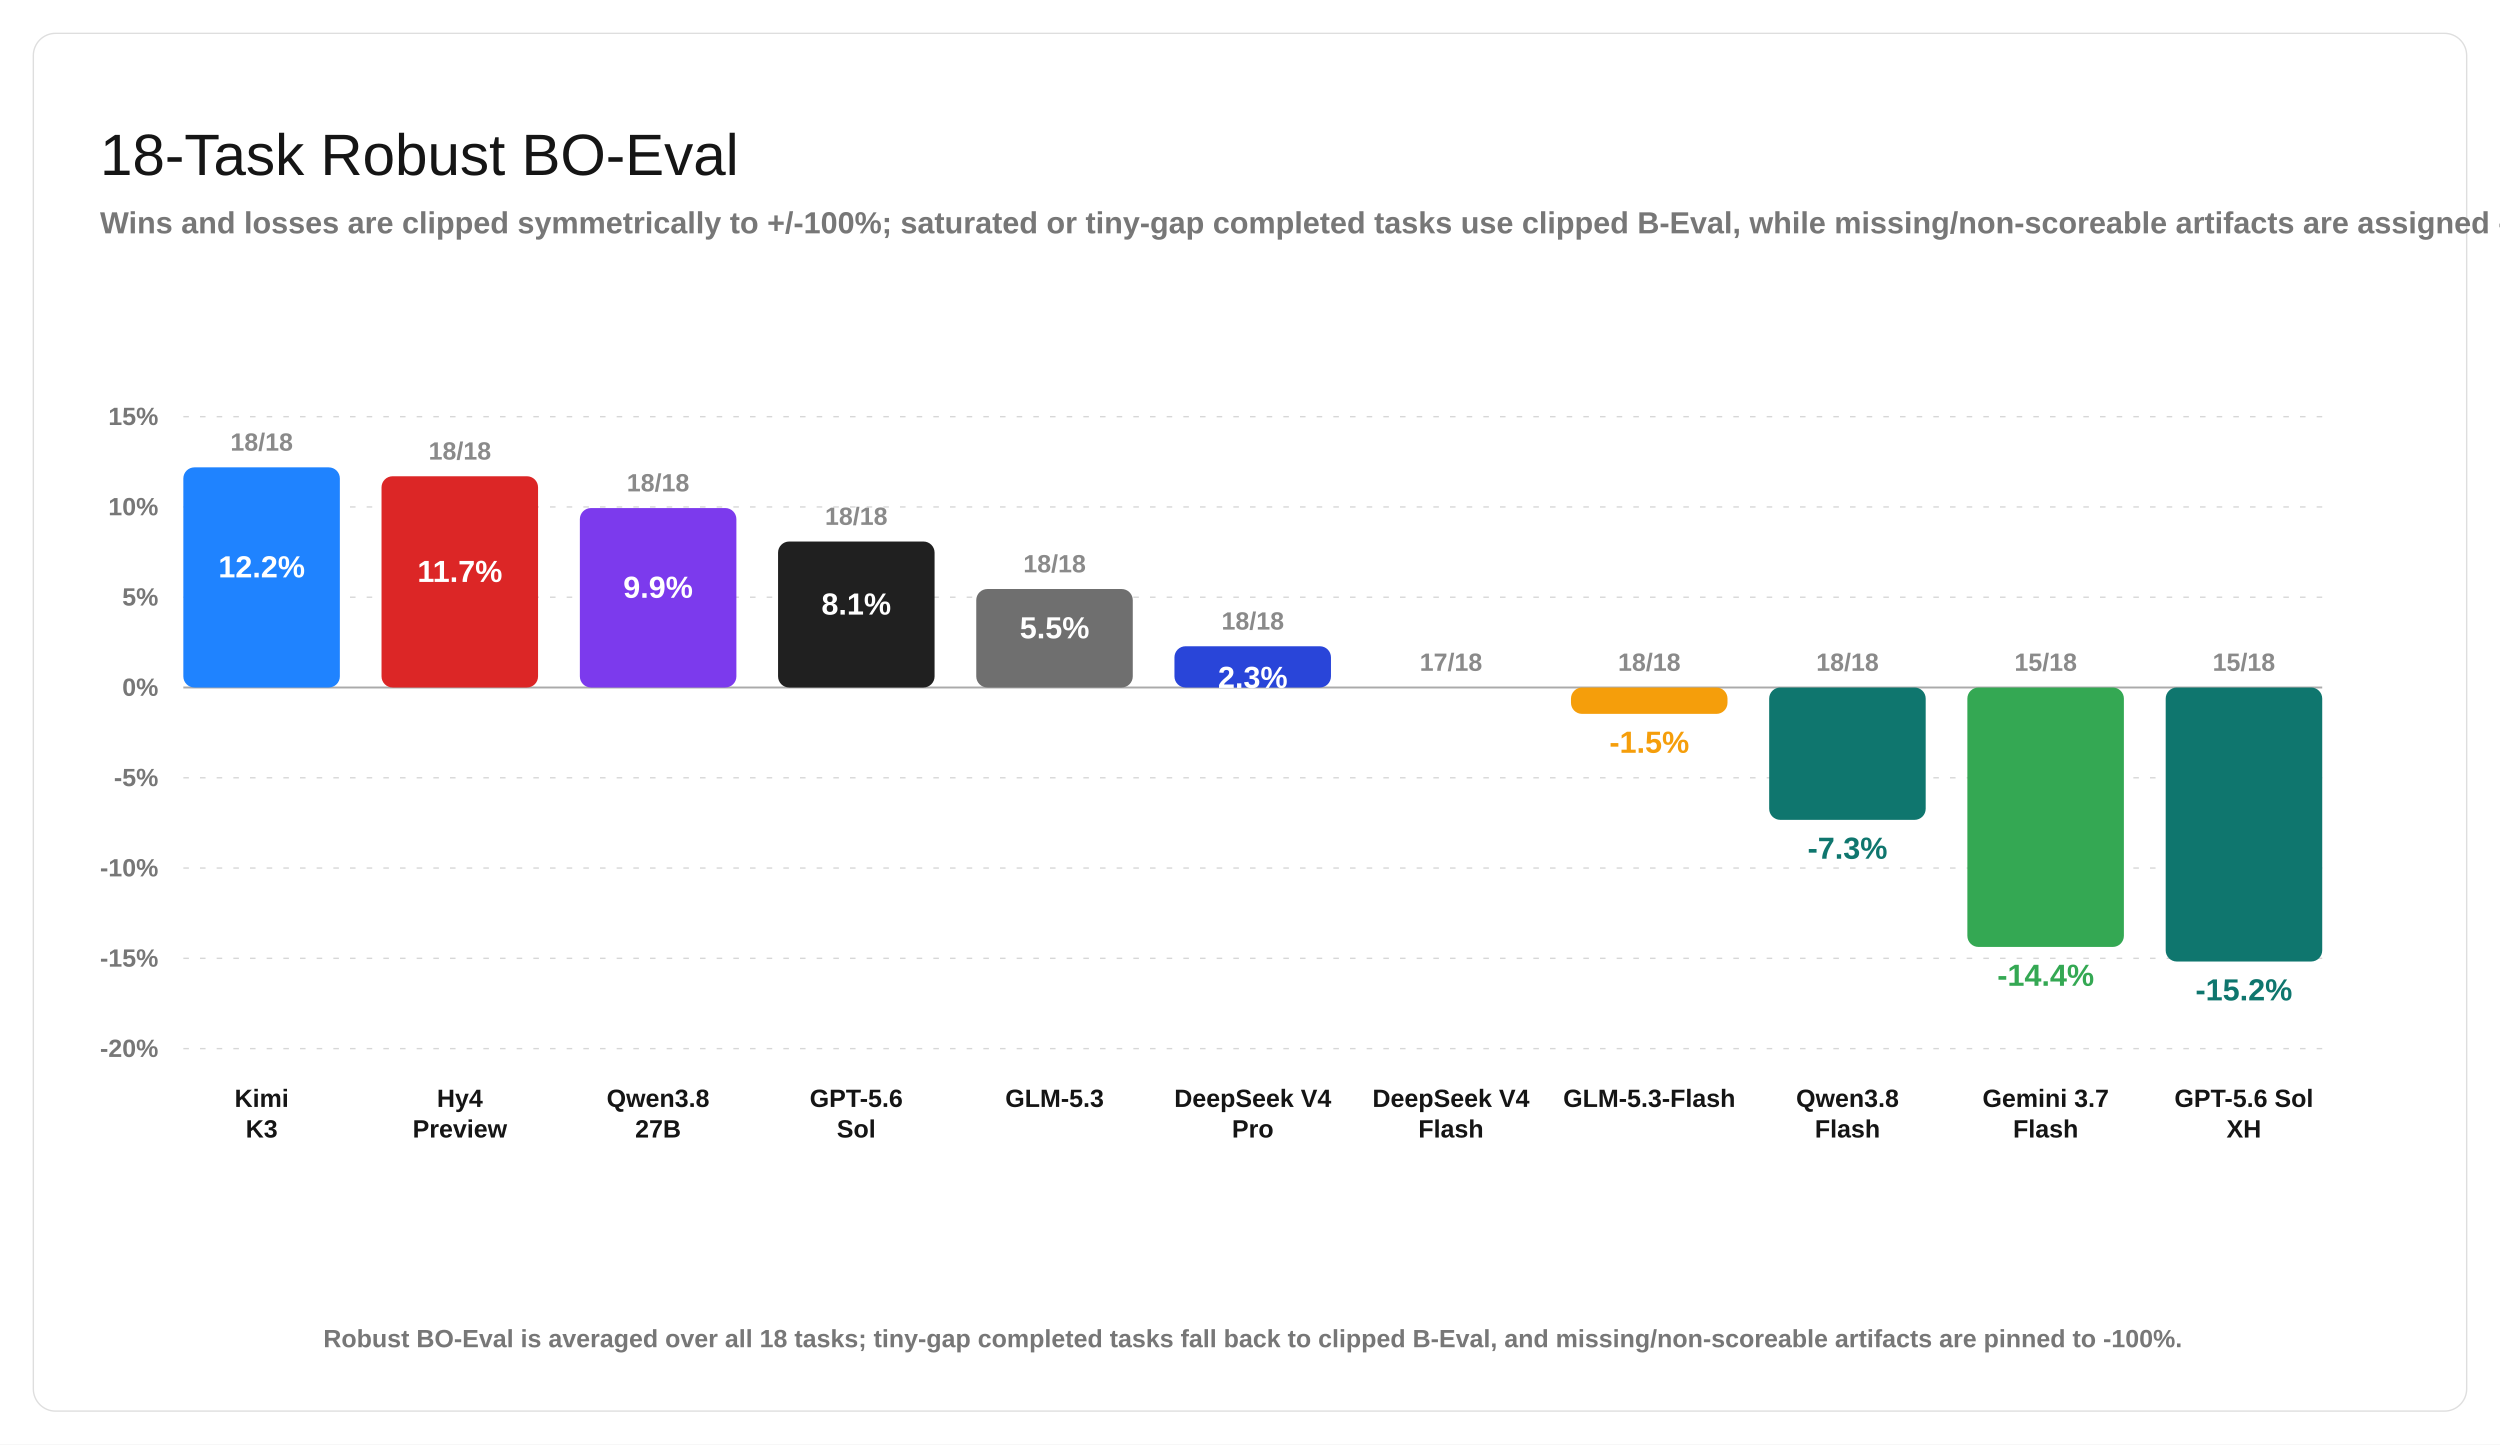
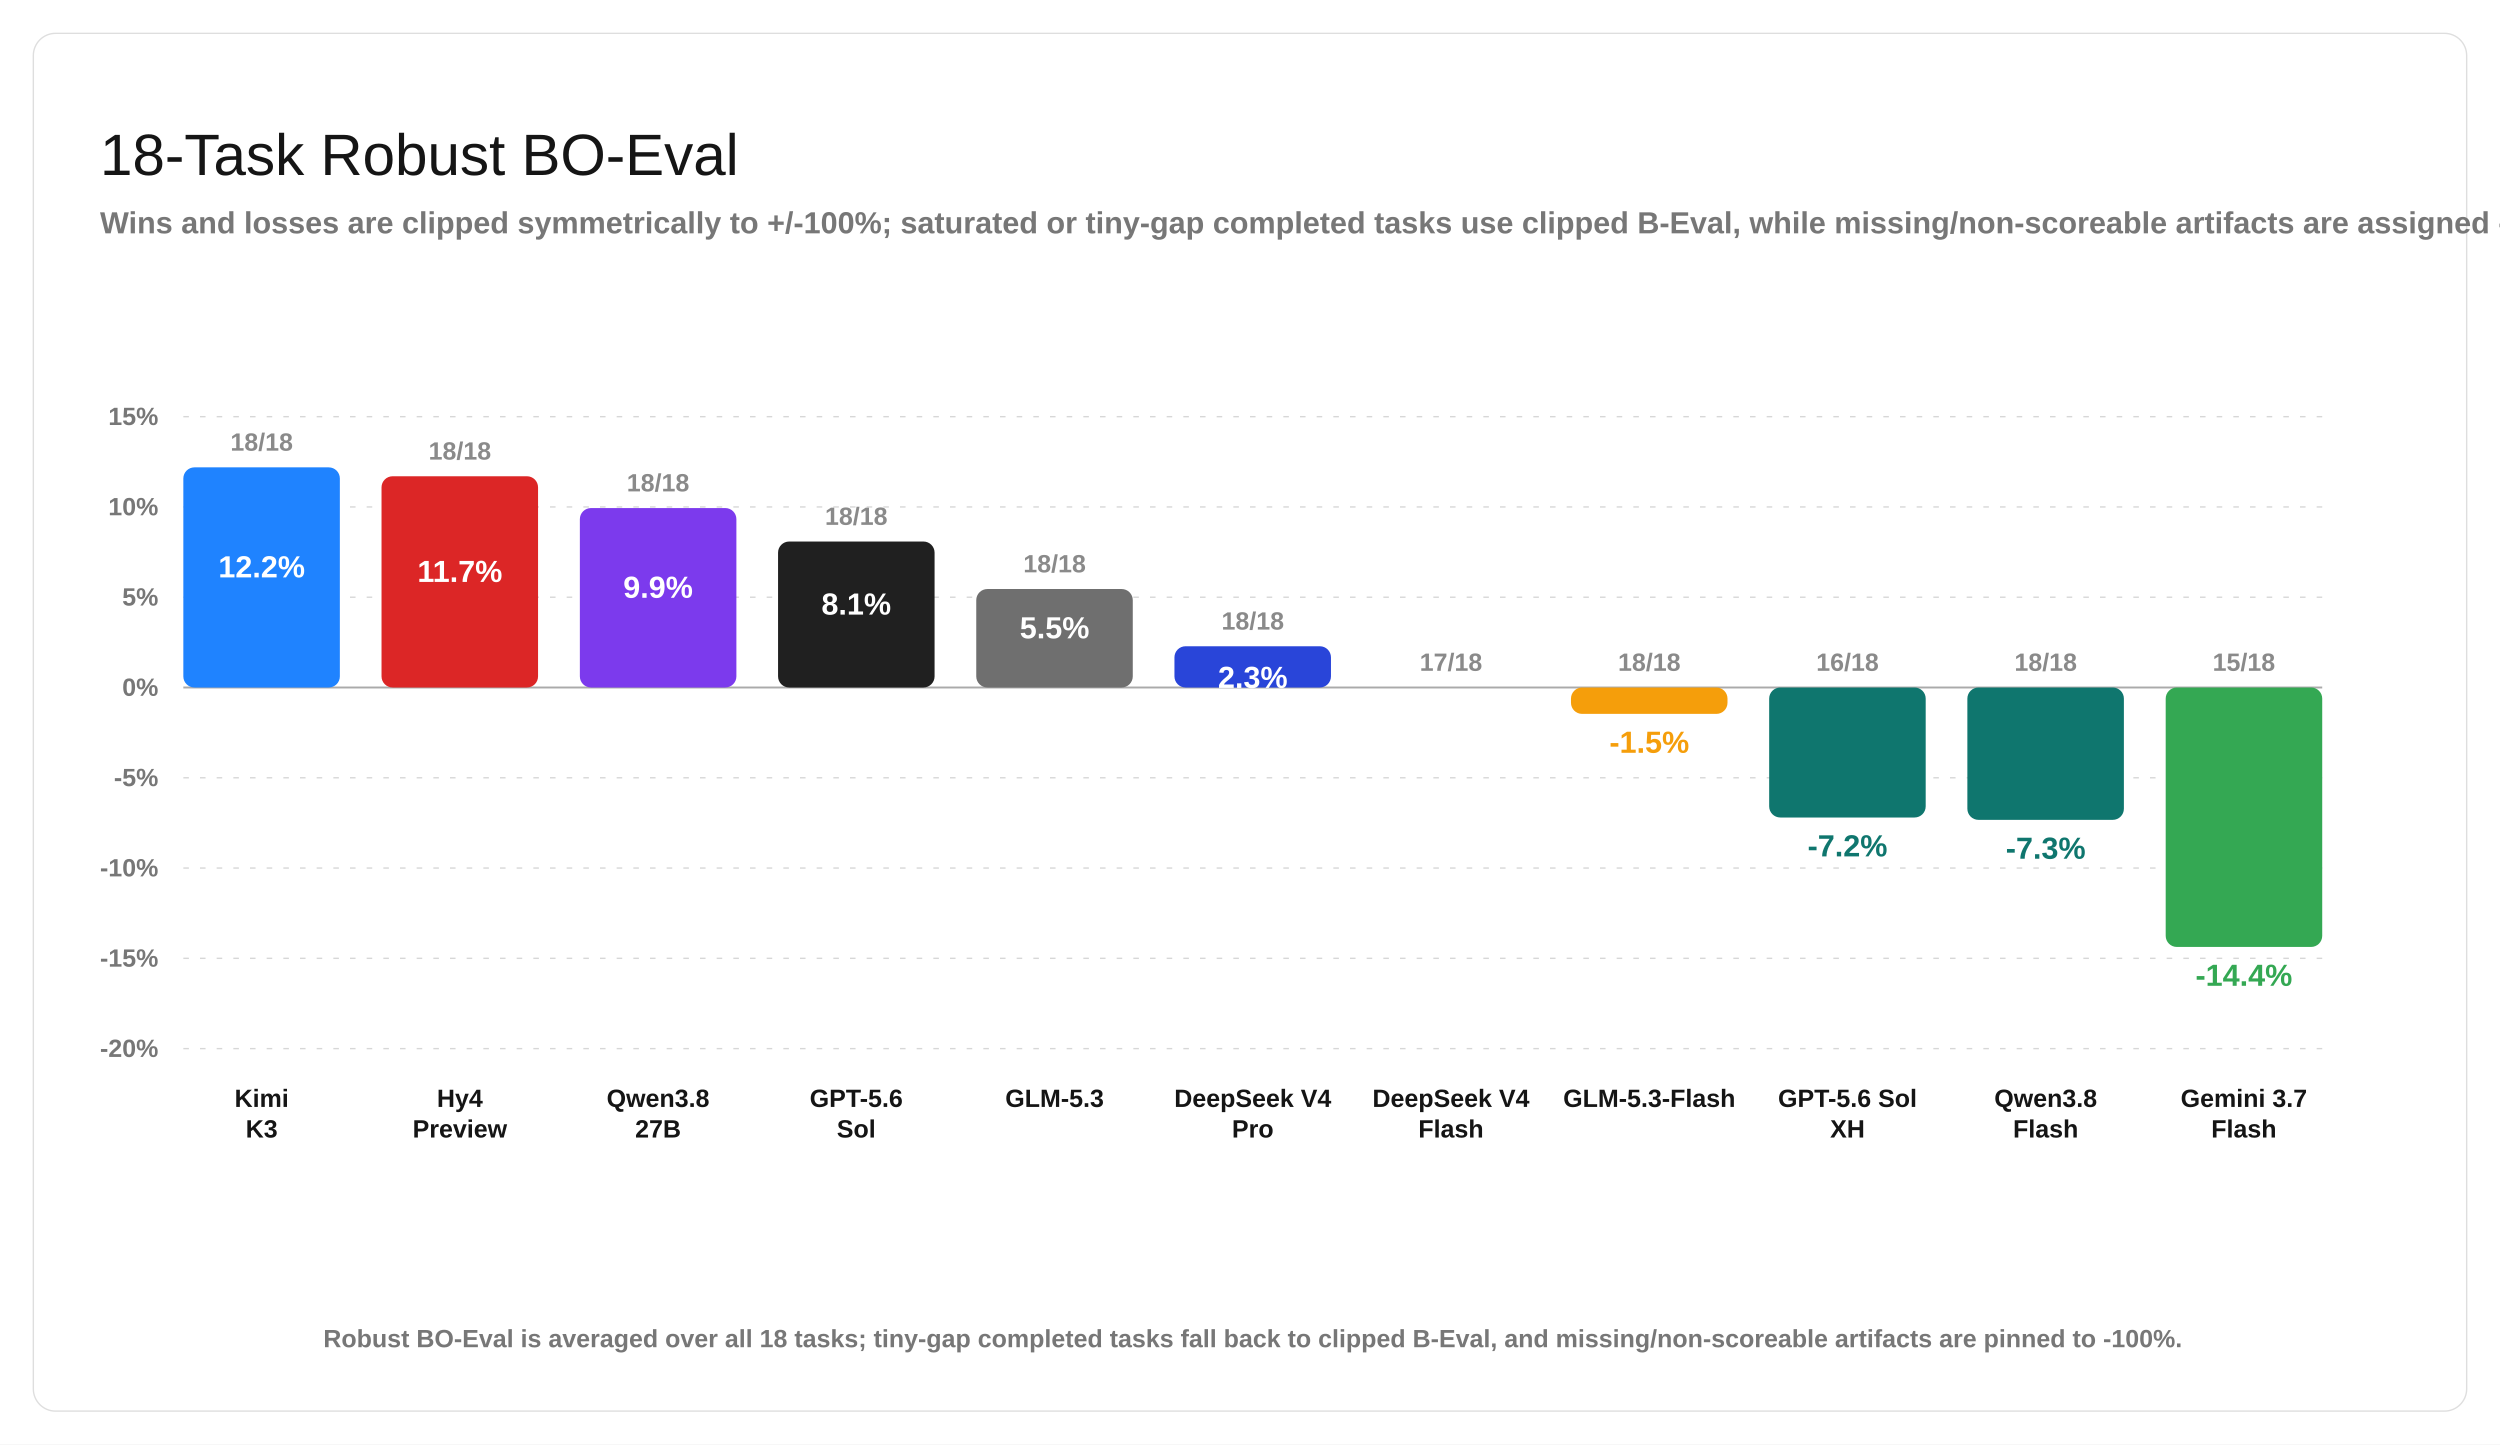
<svg xmlns="http://www.w3.org/2000/svg" width="1800" height="1040" viewBox="0 0 1800 1040" role="img">
  <style>
      .title { font-family: Georgia, Times, serif; font-size: 42px; font-weight: 500; fill: #050505; }
      .subtitle { font-family: Arial, Helvetica, sans-serif; font-size: 22px; fill: #777777; font-weight: 650; }
      .axis { font-family: Arial, Helvetica, sans-serif; font-size: 18px; fill: #777777; font-weight: 650; }
      .axis-title { font-family: Arial, Helvetica, sans-serif; font-size: 22px; fill: #111111; font-weight: 720; }
      .label { font-family: Arial, Helvetica, sans-serif; font-size: 19px; fill: #151515; font-weight: 700; }
      .small { font-family: Arial, Helvetica, sans-serif; font-size: 18px; fill: #777777; font-weight: 650; }
    </style>
  <rect width="1800" height="1040" fill="#ffffff" />
  <rect x="24.0" y="24.0" width="1752.0" height="992.0" fill="#ffffff" rx="16.0" stroke="#dedede" />
  <text x="72.0" y="126.0" text-anchor="start" font-family="Arial, Helvetica, sans-serif" font-size="42" font-weight="500" fill="#151515">18-Task Robust BO-Eval</text>
  <text x="72.0" y="168.0" text-anchor="start" font-family="Arial, Helvetica, sans-serif" font-size="22" font-weight="650" fill="#777777">Wins and losses are clipped symmetrically to +/-100%; saturated or tiny-gap completed tasks use clipped B-Eval, while missing/non-scoreable artifacts are assigned -100%.</text>
  <line x1="132.0" y1="755.0" x2="1672.0" y2="755.0" stroke="#d7d7d7" stroke-width="1.0" stroke-dasharray="4 8" />
  <text x="114.0" y="761.0" text-anchor="end" font-family="Arial, Helvetica, sans-serif" font-size="18" font-weight="600" fill="#777777">-20%</text>
  <line x1="132.0" y1="690.0" x2="1672.0" y2="690.0" stroke="#d7d7d7" stroke-width="1.0" stroke-dasharray="4 8" />
  <text x="114.0" y="696.0" text-anchor="end" font-family="Arial, Helvetica, sans-serif" font-size="18" font-weight="600" fill="#777777">-15%</text>
  <line x1="132.0" y1="625.0" x2="1672.0" y2="625.0" stroke="#d7d7d7" stroke-width="1.0" stroke-dasharray="4 8" />
  <text x="114.0" y="631.0" text-anchor="end" font-family="Arial, Helvetica, sans-serif" font-size="18" font-weight="600" fill="#777777">-10%</text>
  <line x1="132.0" y1="560.0" x2="1672.0" y2="560.0" stroke="#d7d7d7" stroke-width="1.0" stroke-dasharray="4 8" />
  <text x="114.0" y="566.0" text-anchor="end" font-family="Arial, Helvetica, sans-serif" font-size="18" font-weight="600" fill="#777777">-5%</text>
  <line x1="132.0" y1="495.0" x2="1672.0" y2="495.0" stroke="#aaaaaa" stroke-width="1.4" />
  <text x="114.0" y="501.0" text-anchor="end" font-family="Arial, Helvetica, sans-serif" font-size="18" font-weight="600" fill="#777777">0%</text>
  <line x1="132.0" y1="430.0" x2="1672.0" y2="430.0" stroke="#d7d7d7" stroke-width="1.0" stroke-dasharray="4 8" />
  <text x="114.0" y="436.0" text-anchor="end" font-family="Arial, Helvetica, sans-serif" font-size="18" font-weight="600" fill="#777777">5%</text>
  <line x1="132.0" y1="365.0" x2="1672.0" y2="365.0" stroke="#d7d7d7" stroke-width="1.0" stroke-dasharray="4 8" />
  <text x="114.0" y="371.0" text-anchor="end" font-family="Arial, Helvetica, sans-serif" font-size="18" font-weight="600" fill="#777777">10%</text>
  <line x1="132.0" y1="300.0" x2="1672.0" y2="300.0" stroke="#d7d7d7" stroke-width="1.0" stroke-dasharray="4 8" />
  <text x="114.0" y="306.0" text-anchor="end" font-family="Arial, Helvetica, sans-serif" font-size="18" font-weight="600" fill="#777777">15%</text>
  <rect x="132.0" y="336.5" width="112.7" height="158.5" fill="#1f83ff" rx="8.0" />
  <text x="188.4" y="415.7" text-anchor="middle" font-family="Arial, Helvetica, sans-serif" font-size="22" font-weight="800" fill="#ffffff">12.2%</text>
  <text x="188.4" y="324.5" text-anchor="middle" font-family="Arial, Helvetica, sans-serif" font-size="18" font-weight="600" fill="#8a8a8a">18/18</text>
  <text x="188.4" y="797.0" text-anchor="middle" font-family="Arial, Helvetica, sans-serif" font-size="18" font-weight="700" fill="#151515">Kimi</text>
  <text x="188.4" y="819.0" text-anchor="middle" font-family="Arial, Helvetica, sans-serif" font-size="18" font-weight="700" fill="#151515">K3</text>
  <rect x="274.7" y="342.9" width="112.7" height="152.1" fill="#dc2626" rx="8.0" />
  <text x="331.1" y="419.0" text-anchor="middle" font-family="Arial, Helvetica, sans-serif" font-size="22" font-weight="800" fill="#ffffff">11.7%</text>
  <text x="331.1" y="330.9" text-anchor="middle" font-family="Arial, Helvetica, sans-serif" font-size="18" font-weight="600" fill="#8a8a8a">18/18</text>
  <text x="331.1" y="797.0" text-anchor="middle" font-family="Arial, Helvetica, sans-serif" font-size="18" font-weight="700" fill="#151515">Hy4</text>
  <text x="331.1" y="819.0" text-anchor="middle" font-family="Arial, Helvetica, sans-serif" font-size="18" font-weight="700" fill="#151515">Preview</text>
  <rect x="417.5" y="365.8" width="112.7" height="129.2" fill="#7c3aed" rx="8.0" />
  <text x="473.8" y="430.4" text-anchor="middle" font-family="Arial, Helvetica, sans-serif" font-size="22" font-weight="800" fill="#ffffff">9.9%</text>
  <text x="473.8" y="353.8" text-anchor="middle" font-family="Arial, Helvetica, sans-serif" font-size="18" font-weight="600" fill="#8a8a8a">18/18</text>
  <text x="473.8" y="797.0" text-anchor="middle" font-family="Arial, Helvetica, sans-serif" font-size="18" font-weight="700" fill="#151515">Qwen3.8</text>
  <text x="473.8" y="819.0" text-anchor="middle" font-family="Arial, Helvetica, sans-serif" font-size="18" font-weight="700" fill="#151515">27B</text>
  <rect x="560.2" y="389.9" width="112.7" height="105.1" fill="#202020" rx="8.0" />
  <text x="616.5" y="442.5" text-anchor="middle" font-family="Arial, Helvetica, sans-serif" font-size="22" font-weight="800" fill="#ffffff">8.1%</text>
  <text x="616.5" y="377.9" text-anchor="middle" font-family="Arial, Helvetica, sans-serif" font-size="18" font-weight="600" fill="#8a8a8a">18/18</text>
  <text x="616.5" y="797.0" text-anchor="middle" font-family="Arial, Helvetica, sans-serif" font-size="18" font-weight="700" fill="#151515">GPT-5.6</text>
  <text x="616.5" y="819.0" text-anchor="middle" font-family="Arial, Helvetica, sans-serif" font-size="18" font-weight="700" fill="#151515">Sol</text>
  <rect x="702.9" y="424.1" width="112.7" height="70.9" fill="#6f6f6f" rx="8.0" />
  <text x="759.3" y="459.6" text-anchor="middle" font-family="Arial, Helvetica, sans-serif" font-size="22" font-weight="800" fill="#ffffff">5.5%</text>
  <text x="759.3" y="412.1" text-anchor="middle" font-family="Arial, Helvetica, sans-serif" font-size="18" font-weight="600" fill="#8a8a8a">18/18</text>
  <text x="759.3" y="797.0" text-anchor="middle" font-family="Arial, Helvetica, sans-serif" font-size="18" font-weight="700" fill="#151515">GLM-5.3</text>
  <rect x="845.6" y="465.3" width="112.7" height="29.7" fill="#2945d9" rx="8.0" />
  <text x="902.0" y="495.3" text-anchor="middle" font-family="Arial, Helvetica, sans-serif" font-size="22" font-weight="800" fill="#ffffff">2.3%</text>
  <text x="902.0" y="453.3" text-anchor="middle" font-family="Arial, Helvetica, sans-serif" font-size="18" font-weight="600" fill="#8a8a8a">18/18</text>
  <text x="902.0" y="797.0" text-anchor="middle" font-family="Arial, Helvetica, sans-serif" font-size="18" font-weight="700" fill="#151515">DeepSeek V4</text>
  <text x="902.0" y="819.0" text-anchor="middle" font-family="Arial, Helvetica, sans-serif" font-size="18" font-weight="700" fill="#151515">Pro</text>
  <rect x="988.4" y="495.0" width="112.7" height="0.0" fill="#2f80ed" rx="8.0" />
  <text x="1044.7" y="525.0" text-anchor="middle" font-family="Arial, Helvetica, sans-serif" font-size="22" font-weight="800" fill="#ffffff">0.0%</text>
  <text x="1044.7" y="483.0" text-anchor="middle" font-family="Arial, Helvetica, sans-serif" font-size="18" font-weight="600" fill="#8a8a8a">17/18</text>
  <text x="1044.7" y="797.0" text-anchor="middle" font-family="Arial, Helvetica, sans-serif" font-size="18" font-weight="700" fill="#151515">DeepSeek V4</text>
  <text x="1044.7" y="819.0" text-anchor="middle" font-family="Arial, Helvetica, sans-serif" font-size="18" font-weight="700" fill="#151515">Flash</text>
  <rect x="1131.1" y="495.0" width="112.7" height="19.0" fill="#f59e0b" rx="8.0" />
  <text x="1187.5" y="542.0" text-anchor="middle" font-family="Arial, Helvetica, sans-serif" font-size="22" font-weight="800" fill="#f59e0b">-1.5%</text>
  <text x="1187.5" y="483.0" text-anchor="middle" font-family="Arial, Helvetica, sans-serif" font-size="18" font-weight="600" fill="#8a8a8a">18/18</text>
  <text x="1187.5" y="797.0" text-anchor="middle" font-family="Arial, Helvetica, sans-serif" font-size="18" font-weight="700" fill="#151515">GLM-5.3-Flash</text>
-   <rect x="1273.8" y="495.0" width="112.7" height="95.3" fill="#0f766e" rx="8.0" />
-   <text x="1330.2" y="618.3" text-anchor="middle" font-family="Arial, Helvetica, sans-serif" font-size="22" font-weight="800" fill="#0f766e">-7.3%</text>
-   <text x="1330.2" y="483.0" text-anchor="middle" font-family="Arial, Helvetica, sans-serif" font-size="18" font-weight="600" fill="#8a8a8a">18/18</text>
-   <text x="1330.2" y="797.0" text-anchor="middle" font-family="Arial, Helvetica, sans-serif" font-size="18" font-weight="700" fill="#151515">Qwen3.8</text>
-   <text x="1330.2" y="819.0" text-anchor="middle" font-family="Arial, Helvetica, sans-serif" font-size="18" font-weight="700" fill="#151515">Flash</text>
-   <rect x="1416.5" y="495.0" width="112.7" height="186.8" fill="#34a853" rx="8.0" />
-   <text x="1472.9" y="709.8" text-anchor="middle" font-family="Arial, Helvetica, sans-serif" font-size="22" font-weight="800" fill="#34a853">-14.4%</text>
-   <text x="1472.9" y="483.0" text-anchor="middle" font-family="Arial, Helvetica, sans-serif" font-size="18" font-weight="600" fill="#8a8a8a">15/18</text>
-   <text x="1472.9" y="797.0" text-anchor="middle" font-family="Arial, Helvetica, sans-serif" font-size="18" font-weight="700" fill="#151515">Gemini 3.7</text>
+   <rect x="1273.8" y="495.0" width="112.7" height="93.6" fill="#0f766e" rx="8.0" />
+   <text x="1330.2" y="616.6" text-anchor="middle" font-family="Arial, Helvetica, sans-serif" font-size="22" font-weight="800" fill="#0f766e">-7.2%</text>
+   <text x="1330.2" y="483.0" text-anchor="middle" font-family="Arial, Helvetica, sans-serif" font-size="18" font-weight="600" fill="#8a8a8a">16/18</text>
+   <text x="1330.2" y="797.0" text-anchor="middle" font-family="Arial, Helvetica, sans-serif" font-size="18" font-weight="700" fill="#151515">GPT-5.6 Sol</text>
+   <text x="1330.2" y="819.0" text-anchor="middle" font-family="Arial, Helvetica, sans-serif" font-size="18" font-weight="700" fill="#151515">XH</text>
+   <rect x="1416.5" y="495.0" width="112.7" height="95.3" fill="#0f766e" rx="8.0" />
+   <text x="1472.9" y="618.3" text-anchor="middle" font-family="Arial, Helvetica, sans-serif" font-size="22" font-weight="800" fill="#0f766e">-7.3%</text>
+   <text x="1472.9" y="483.0" text-anchor="middle" font-family="Arial, Helvetica, sans-serif" font-size="18" font-weight="600" fill="#8a8a8a">18/18</text>
+   <text x="1472.9" y="797.0" text-anchor="middle" font-family="Arial, Helvetica, sans-serif" font-size="18" font-weight="700" fill="#151515">Qwen3.8</text>
  <text x="1472.9" y="819.0" text-anchor="middle" font-family="Arial, Helvetica, sans-serif" font-size="18" font-weight="700" fill="#151515">Flash</text>
-   <rect x="1559.3" y="495.0" width="112.7" height="197.3" fill="#0f766e" rx="8.0" />
-   <text x="1615.6" y="720.3" text-anchor="middle" font-family="Arial, Helvetica, sans-serif" font-size="22" font-weight="800" fill="#0f766e">-15.2%</text>
+   <rect x="1559.3" y="495.0" width="112.7" height="186.8" fill="#34a853" rx="8.0" />
+   <text x="1615.6" y="709.8" text-anchor="middle" font-family="Arial, Helvetica, sans-serif" font-size="22" font-weight="800" fill="#34a853">-14.4%</text>
  <text x="1615.6" y="483.0" text-anchor="middle" font-family="Arial, Helvetica, sans-serif" font-size="18" font-weight="600" fill="#8a8a8a">15/18</text>
-   <text x="1615.6" y="797.0" text-anchor="middle" font-family="Arial, Helvetica, sans-serif" font-size="18" font-weight="700" fill="#151515">GPT-5.6 Sol</text>
-   <text x="1615.6" y="819.0" text-anchor="middle" font-family="Arial, Helvetica, sans-serif" font-size="18" font-weight="700" fill="#151515">XH</text>
+   <text x="1615.6" y="797.0" text-anchor="middle" font-family="Arial, Helvetica, sans-serif" font-size="18" font-weight="700" fill="#151515">Gemini 3.7</text>
+   <text x="1615.6" y="819.0" text-anchor="middle" font-family="Arial, Helvetica, sans-serif" font-size="18" font-weight="700" fill="#151515">Flash</text>
  <text x="902.0" y="970.0" text-anchor="middle" font-family="Arial, Helvetica, sans-serif" font-size="18" font-weight="600" fill="#777777">Robust BO-Eval is averaged over all 18 tasks; tiny-gap completed tasks fall back to clipped B-Eval, and missing/non-scoreable artifacts are pinned to -100%.</text>
</svg>
